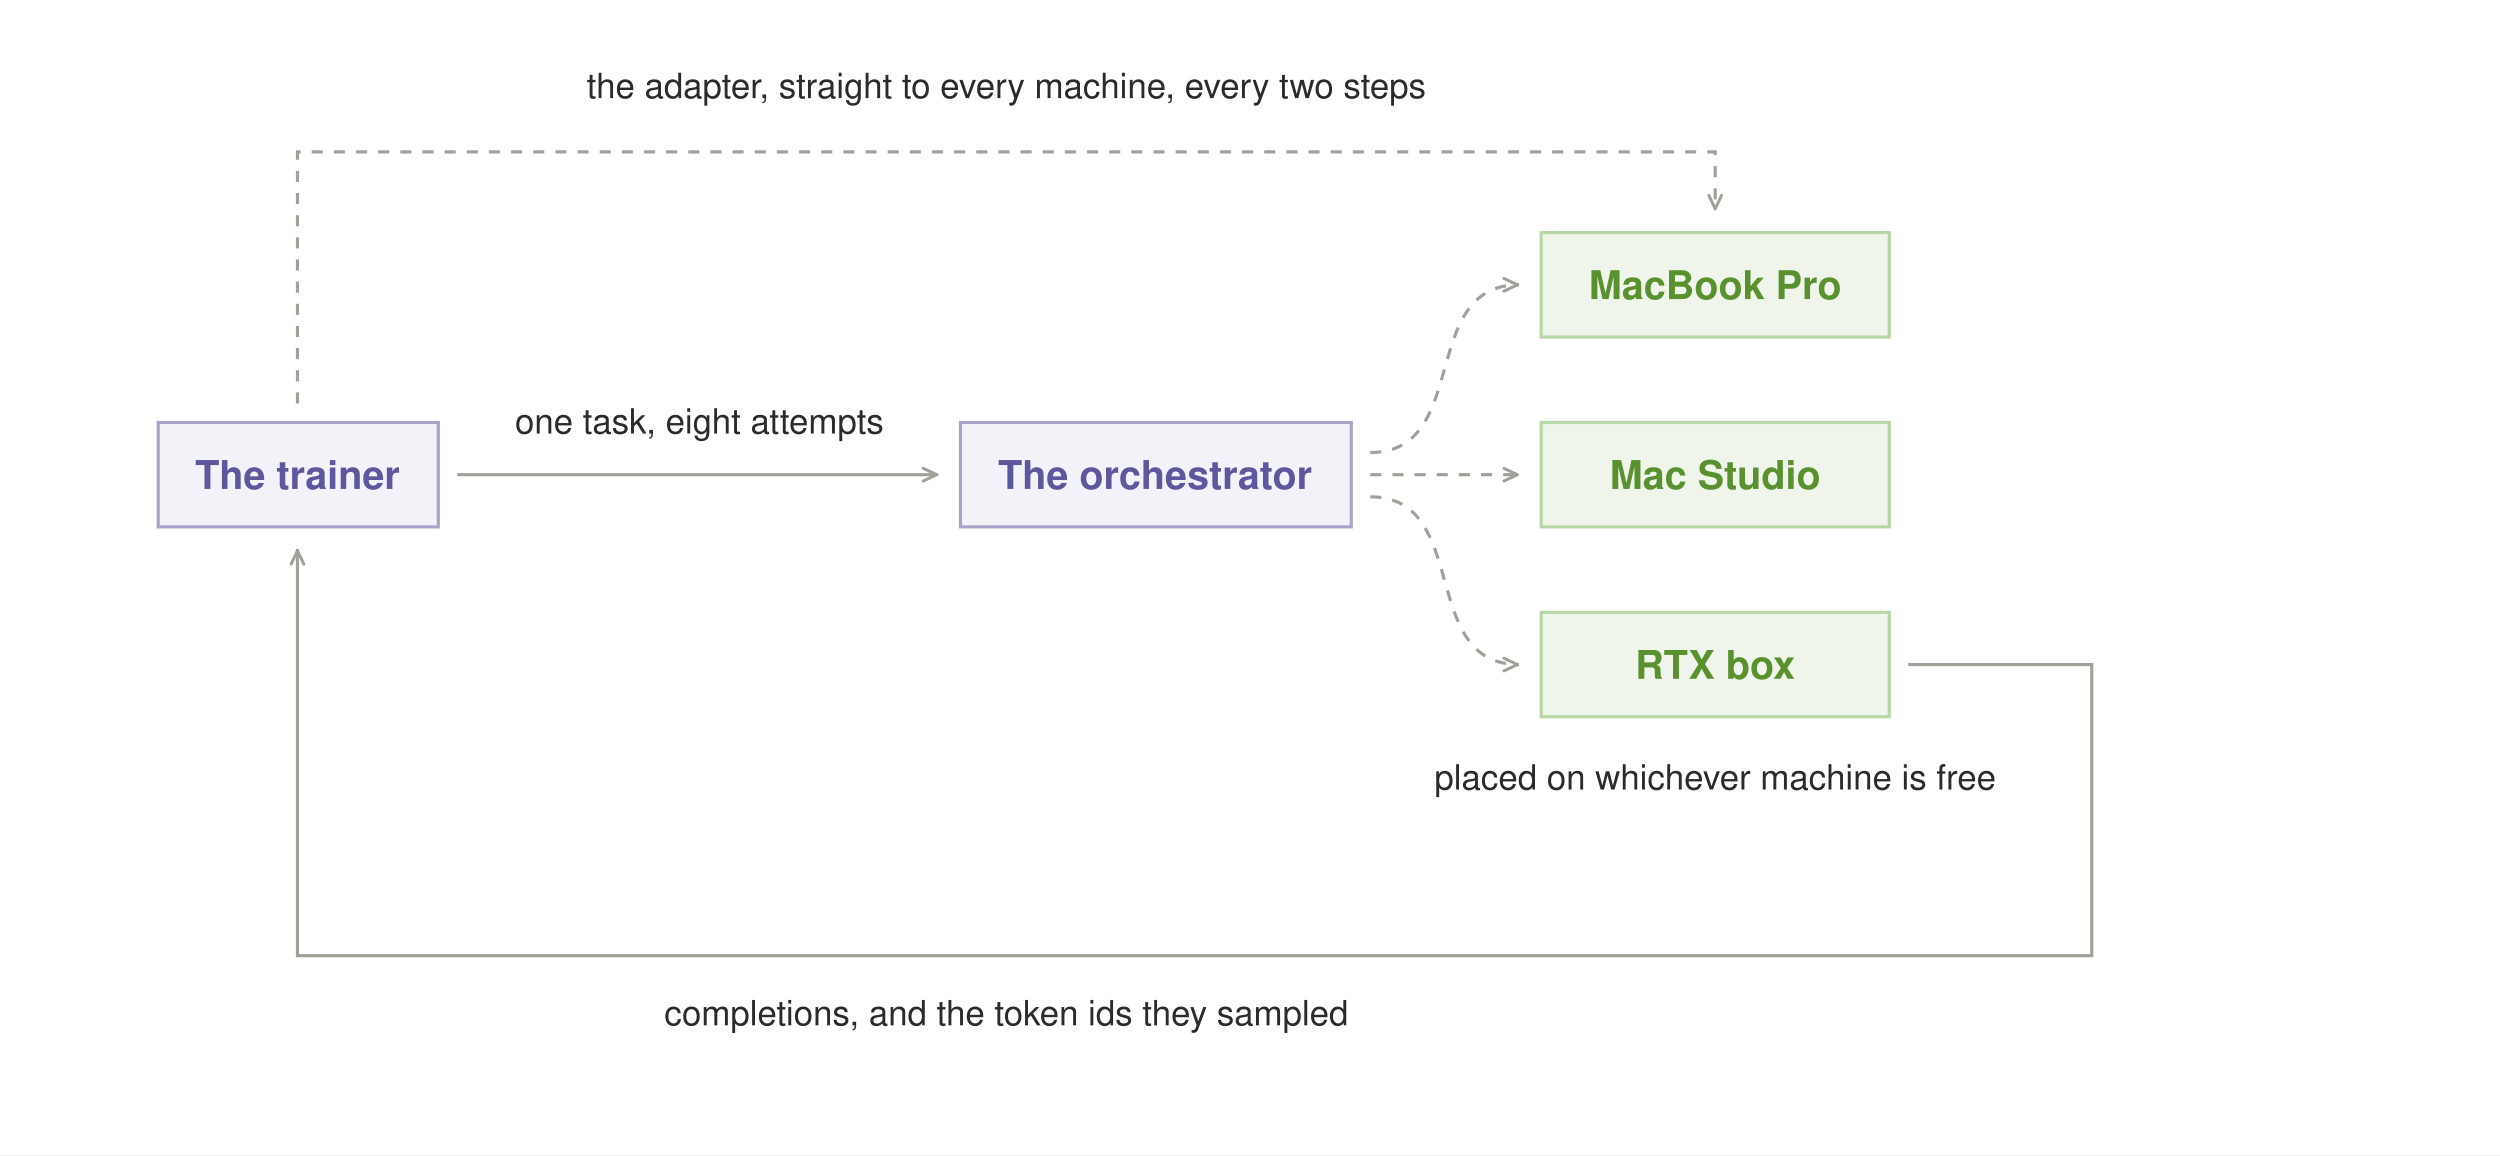
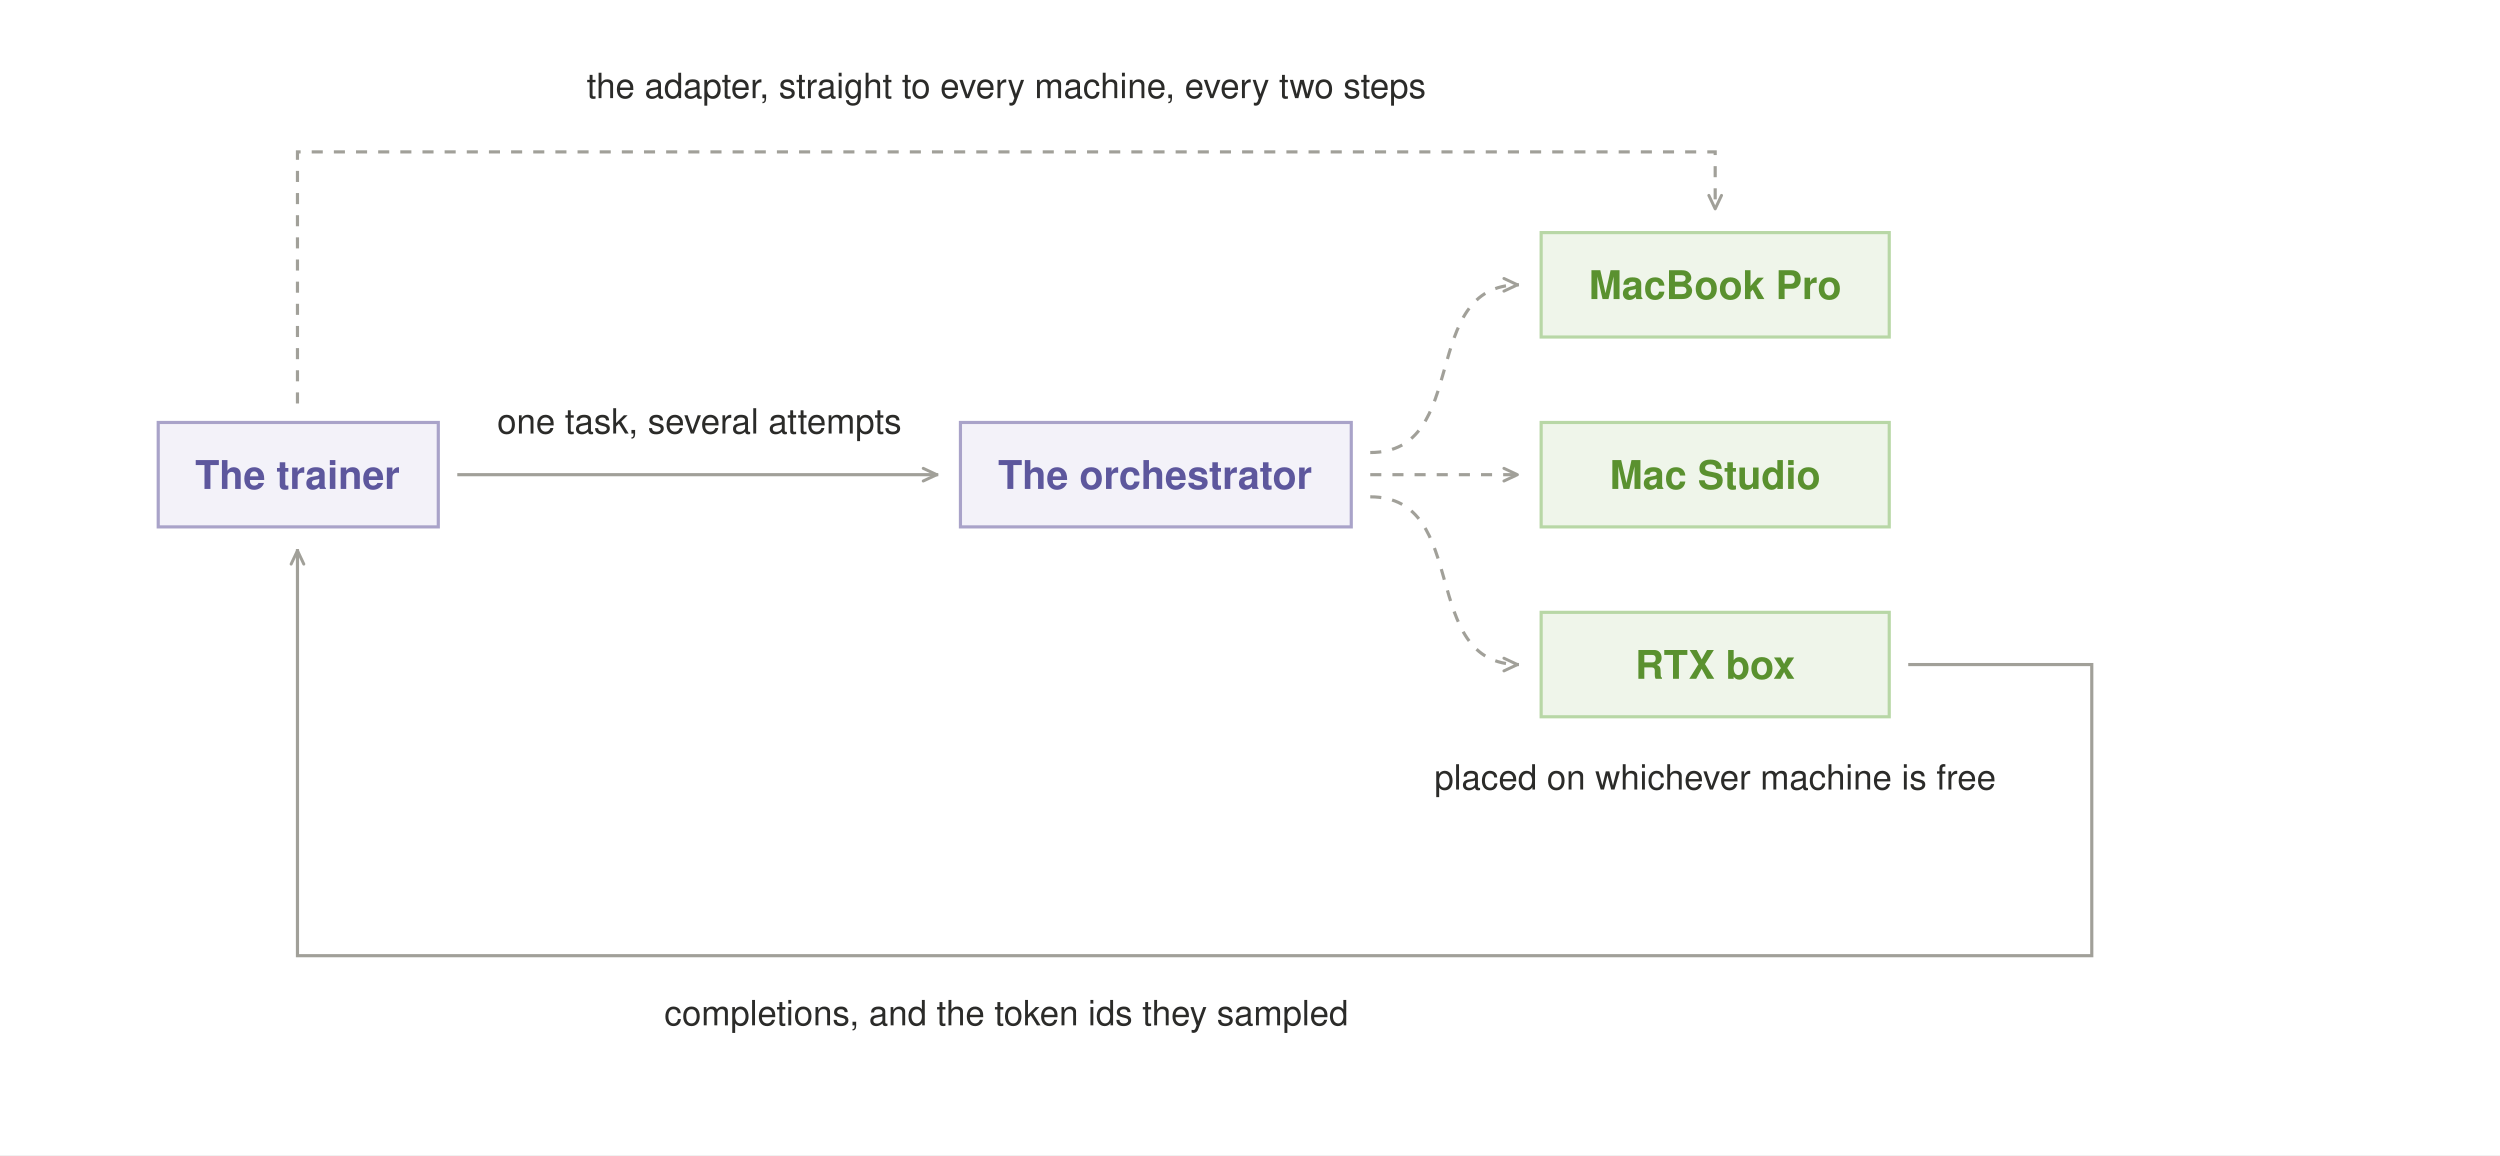
<svg xmlns="http://www.w3.org/2000/svg" viewBox="0 0 1580 730" font-family="Avenir Next, Nunito, Segoe UI, Helvetica, Arial, sans-serif">
  <defs>
    <marker id="ha" markerWidth="14" markerHeight="14" refX="11" refY="5" orient="auto" markerUnits="userSpaceOnUse">
      <path d="M1.5 1 L10 5 L1.5 9" fill="none" stroke="#a1a099" stroke-width="1.9" stroke-linecap="round" stroke-linejoin="round" />
    </marker>
    <marker id="Ha" markerWidth="19" markerHeight="19" refX="13" refY="6.5" orient="auto" markerUnits="userSpaceOnUse">
      <path d="M2 1.5 L12.5 6.5 L2 11.5" fill="none" stroke="#a1a099" stroke-width="3" stroke-linecap="round" stroke-linejoin="round" />
    </marker>
    <marker id="hg" markerWidth="14" markerHeight="14" refX="11" refY="5" orient="auto" markerUnits="userSpaceOnUse">
      <path d="M1.5 1 L10 5 L1.5 9" fill="none" stroke="#5a912f" stroke-width="1.9" stroke-linecap="round" stroke-linejoin="round" />
    </marker>
    <marker id="Hg" markerWidth="19" markerHeight="19" refX="13" refY="6.5" orient="auto" markerUnits="userSpaceOnUse">
      <path d="M2 1.5 L12.5 6.5 L2 11.5" fill="none" stroke="#5a912f" stroke-width="3" stroke-linecap="round" stroke-linejoin="round" />
    </marker>
    <marker id="hp" markerWidth="14" markerHeight="14" refX="11" refY="5" orient="auto" markerUnits="userSpaceOnUse">
      <path d="M1.5 1 L10 5 L1.5 9" fill="none" stroke="#5d579d" stroke-width="1.9" stroke-linecap="round" stroke-linejoin="round" />
    </marker>
    <marker id="Hp" markerWidth="19" markerHeight="19" refX="13" refY="6.5" orient="auto" markerUnits="userSpaceOnUse">
      <path d="M2 1.5 L12.5 6.5 L2 11.5" fill="none" stroke="#5d579d" stroke-width="3" stroke-linecap="round" stroke-linejoin="round" />
    </marker>
    <marker id="hc" markerWidth="14" markerHeight="14" refX="11" refY="5" orient="auto" markerUnits="userSpaceOnUse">
      <path d="M1.5 1 L10 5 L1.5 9" fill="none" stroke="#ad5130" stroke-width="1.9" stroke-linecap="round" stroke-linejoin="round" />
    </marker>
    <marker id="Hc" markerWidth="19" markerHeight="19" refX="13" refY="6.5" orient="auto" markerUnits="userSpaceOnUse">
      <path d="M2 1.5 L12.5 6.5 L2 11.5" fill="none" stroke="#ad5130" stroke-width="3" stroke-linecap="round" stroke-linejoin="round" />
    </marker>
    <marker id="hk" markerWidth="14" markerHeight="14" refX="11" refY="5" orient="auto" markerUnits="userSpaceOnUse">
      <path d="M1.5 1 L10 5 L1.5 9" fill="none" stroke="#2b2b29" stroke-width="1.9" stroke-linecap="round" stroke-linejoin="round" />
    </marker>
    <marker id="Hk" markerWidth="19" markerHeight="19" refX="13" refY="6.5" orient="auto" markerUnits="userSpaceOnUse">
      <path d="M2 1.5 L12.5 6.5 L2 11.5" fill="none" stroke="#2b2b29" stroke-width="3" stroke-linecap="round" stroke-linejoin="round" />
    </marker>
  </defs>
  <rect width="1580" height="730" fill="#fff" />
  <rect x="100" y="267" width="177" height="66" fill="#f3f2f9" stroke="#a9a3c9" stroke-width="2" />
  <text x="188" y="309" text-anchor="middle" fill="#5d579d" font-size="25" font-weight="600">The trainer</text>
  <rect x="607" y="267" width="247" height="66" fill="#f3f2f9" stroke="#a9a3c9" stroke-width="2" />
  <text x="730" y="309" text-anchor="middle" fill="#5d579d" font-size="25" font-weight="600">The orchestrator</text>
  <path d="M289 300 L593 300" fill="none" stroke="#a1a099" stroke-width="2" marker-end="url(#ha)" />
-   <text x="442" y="274" text-anchor="middle" fill="#2b2b29" font-size="22">one task, eight attempts</text>
+   <text x="442" y="274" text-anchor="middle" fill="#2b2b29" font-size="22">one task, several attempts</text>
  <rect x="974" y="147" width="220" height="66" fill="#eff5ea" stroke="#b8d7a6" stroke-width="2" />
  <text x="1084" y="189" text-anchor="middle" fill="#5a912f" font-size="25" font-weight="600">MacBook Pro</text>
  <path d="M866 286 C930 286, 896 180, 960 180" fill="none" stroke="#a1a099" stroke-width="2" stroke-dasharray="7 7" marker-end="url(#ha)" />
  <rect x="974" y="267" width="220" height="66" fill="#eff5ea" stroke="#b8d7a6" stroke-width="2" />
  <text x="1084" y="309" text-anchor="middle" fill="#5a912f" font-size="25" font-weight="600">Mac Studio</text>
  <path d="M866 300 L960 300" fill="none" stroke="#a1a099" stroke-width="2" stroke-dasharray="7 7" marker-end="url(#ha)" />
  <rect x="974" y="387" width="220" height="66" fill="#eff5ea" stroke="#b8d7a6" stroke-width="2" />
  <text x="1084" y="429" text-anchor="middle" fill="#5a912f" font-size="25" font-weight="600">RTX box</text>
  <path d="M866 314 C930 314, 896 420, 960 420" fill="none" stroke="#a1a099" stroke-width="2" stroke-dasharray="7 7" marker-end="url(#ha)" />
  <text x="1084" y="499" text-anchor="middle" fill="#2b2b29" font-size="22">placed on whichever machine is free</text>
  <path d="M1206 420 L1322 420 L1322 604 L188 604 L188 347" fill="none" stroke="#a1a099" stroke-width="2" marker-end="url(#ha)" />
  <text x="636" y="648" text-anchor="middle" fill="#2b2b29" font-size="22">completions, and the token ids they sampled</text>
  <path d="M188 255 L188 96 L1084 96 L1084 133" fill="none" stroke="#a1a099" stroke-width="2" stroke-dasharray="7 7" marker-end="url(#ha)" />
  <text x="636" y="62" text-anchor="middle" fill="#2b2b29" font-size="22">the adapter, straight to every machine, every two steps</text>
</svg>
